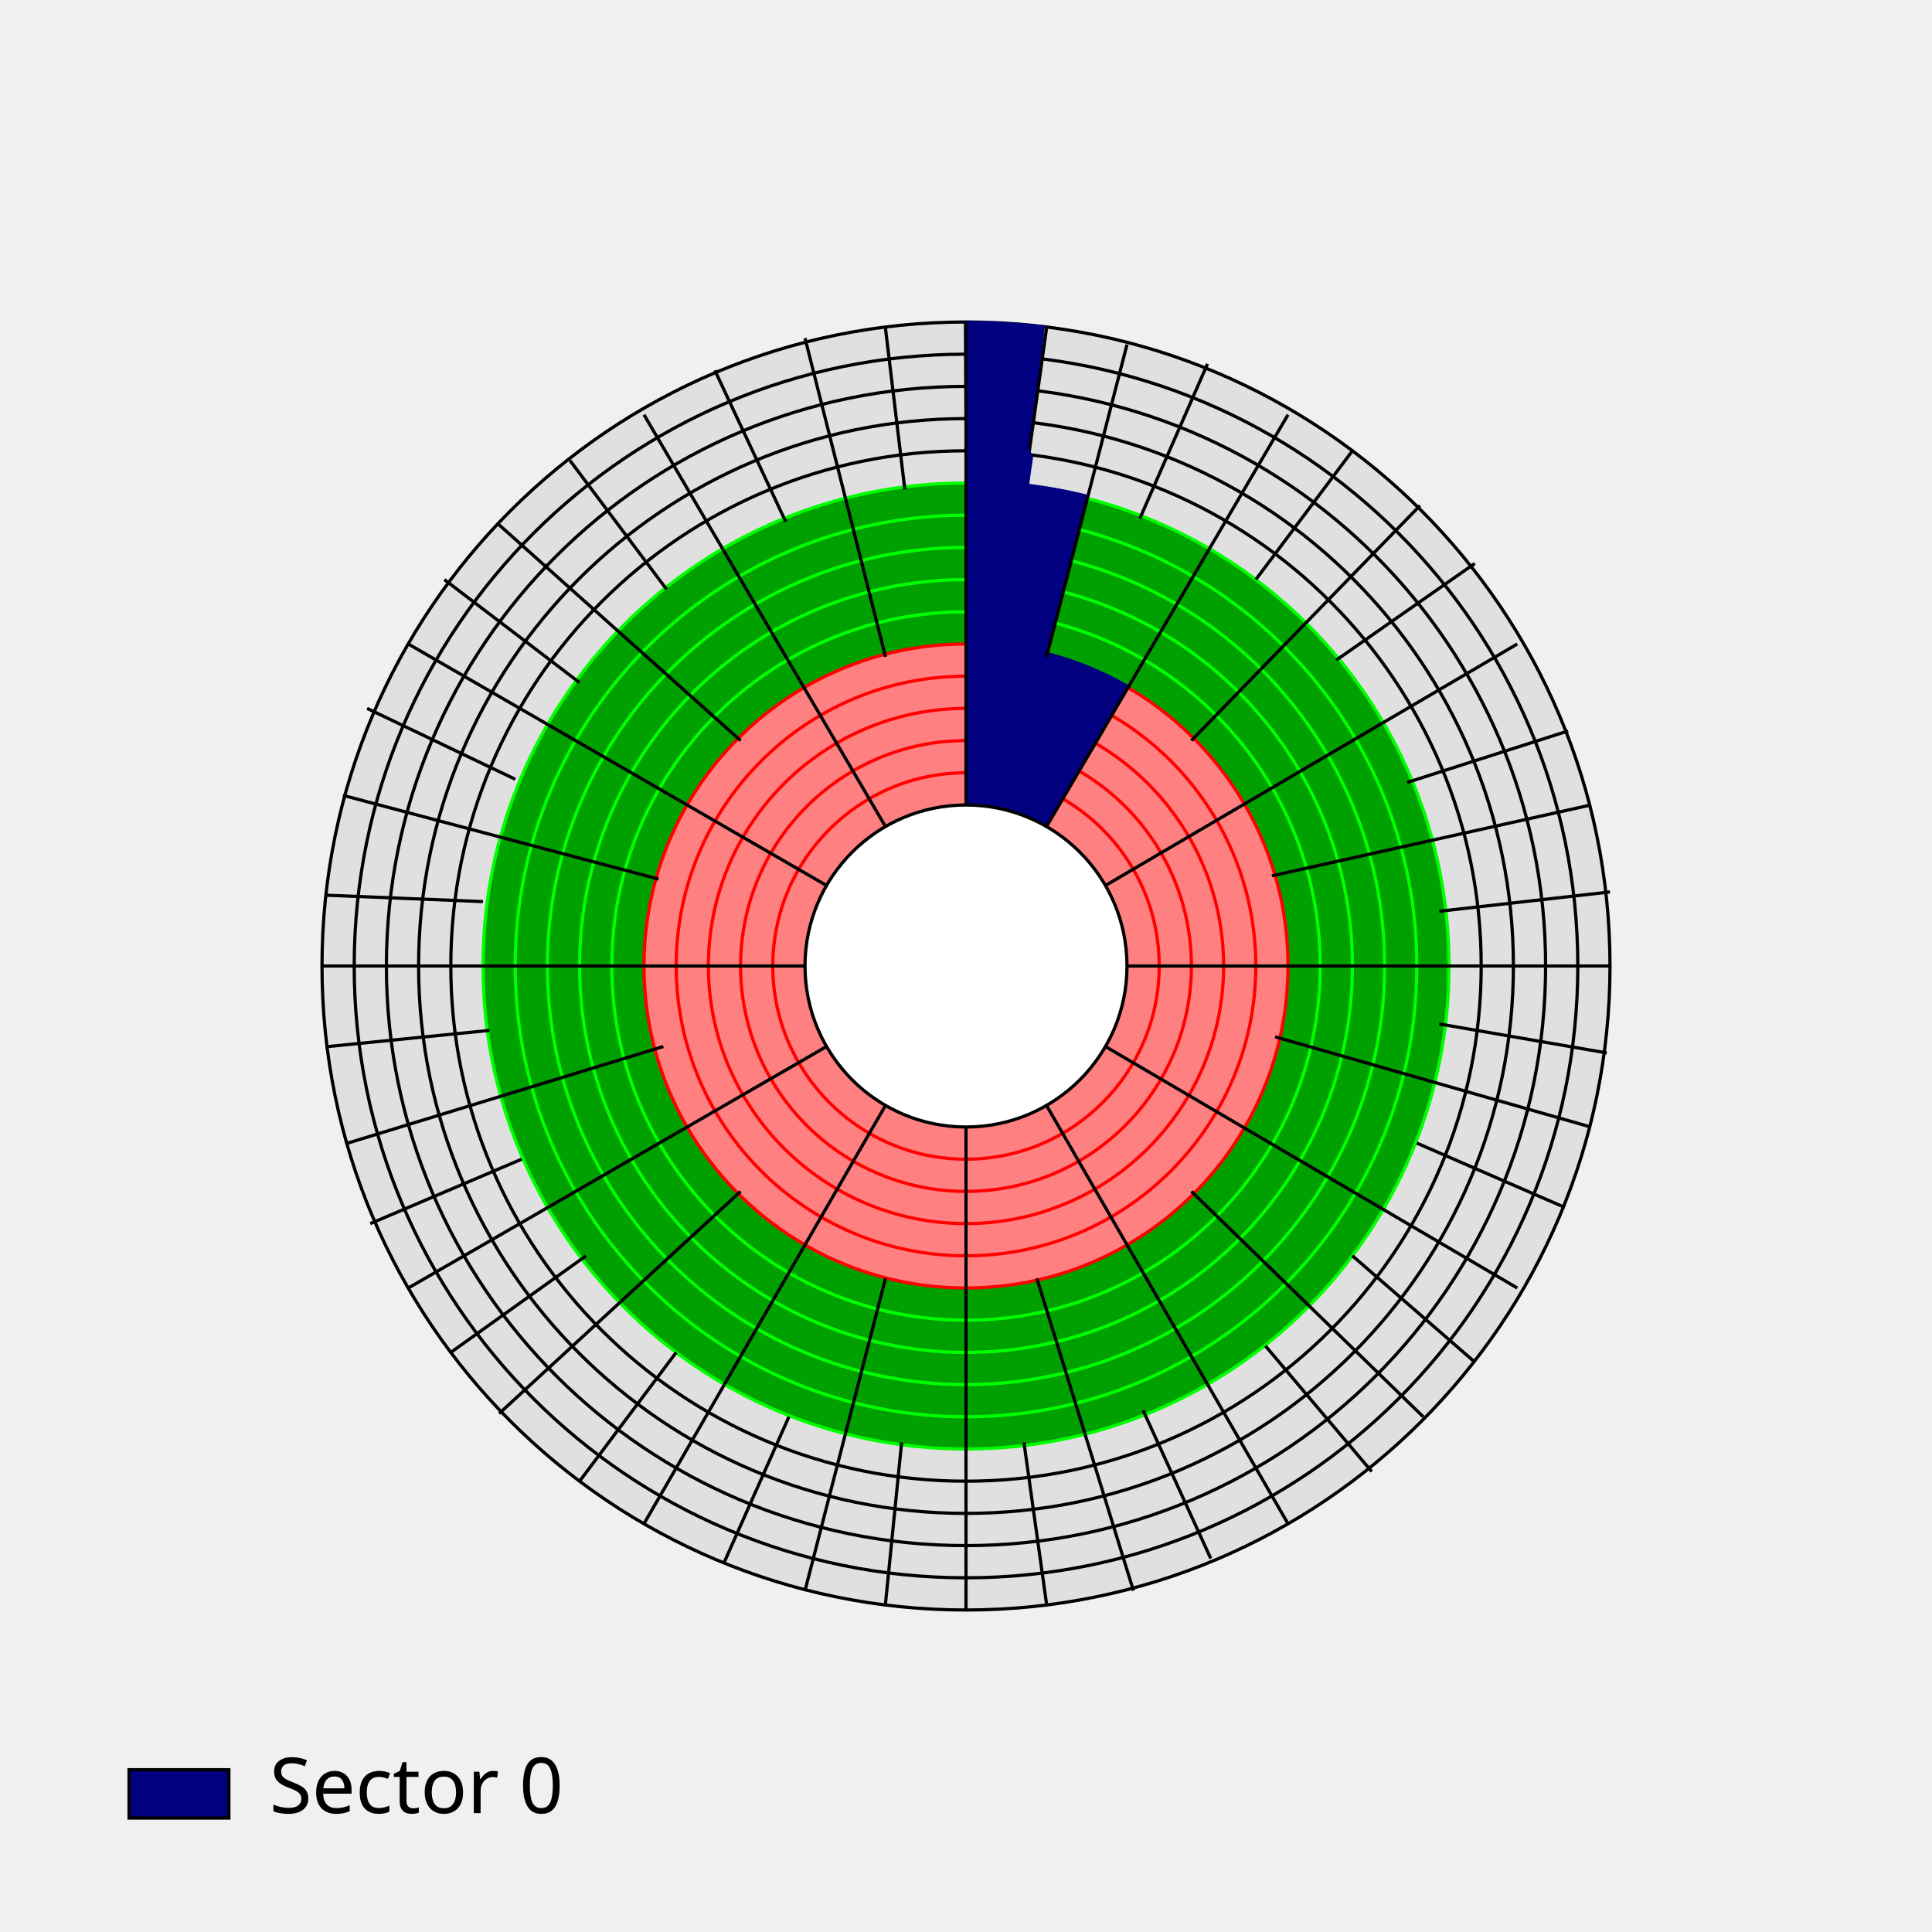
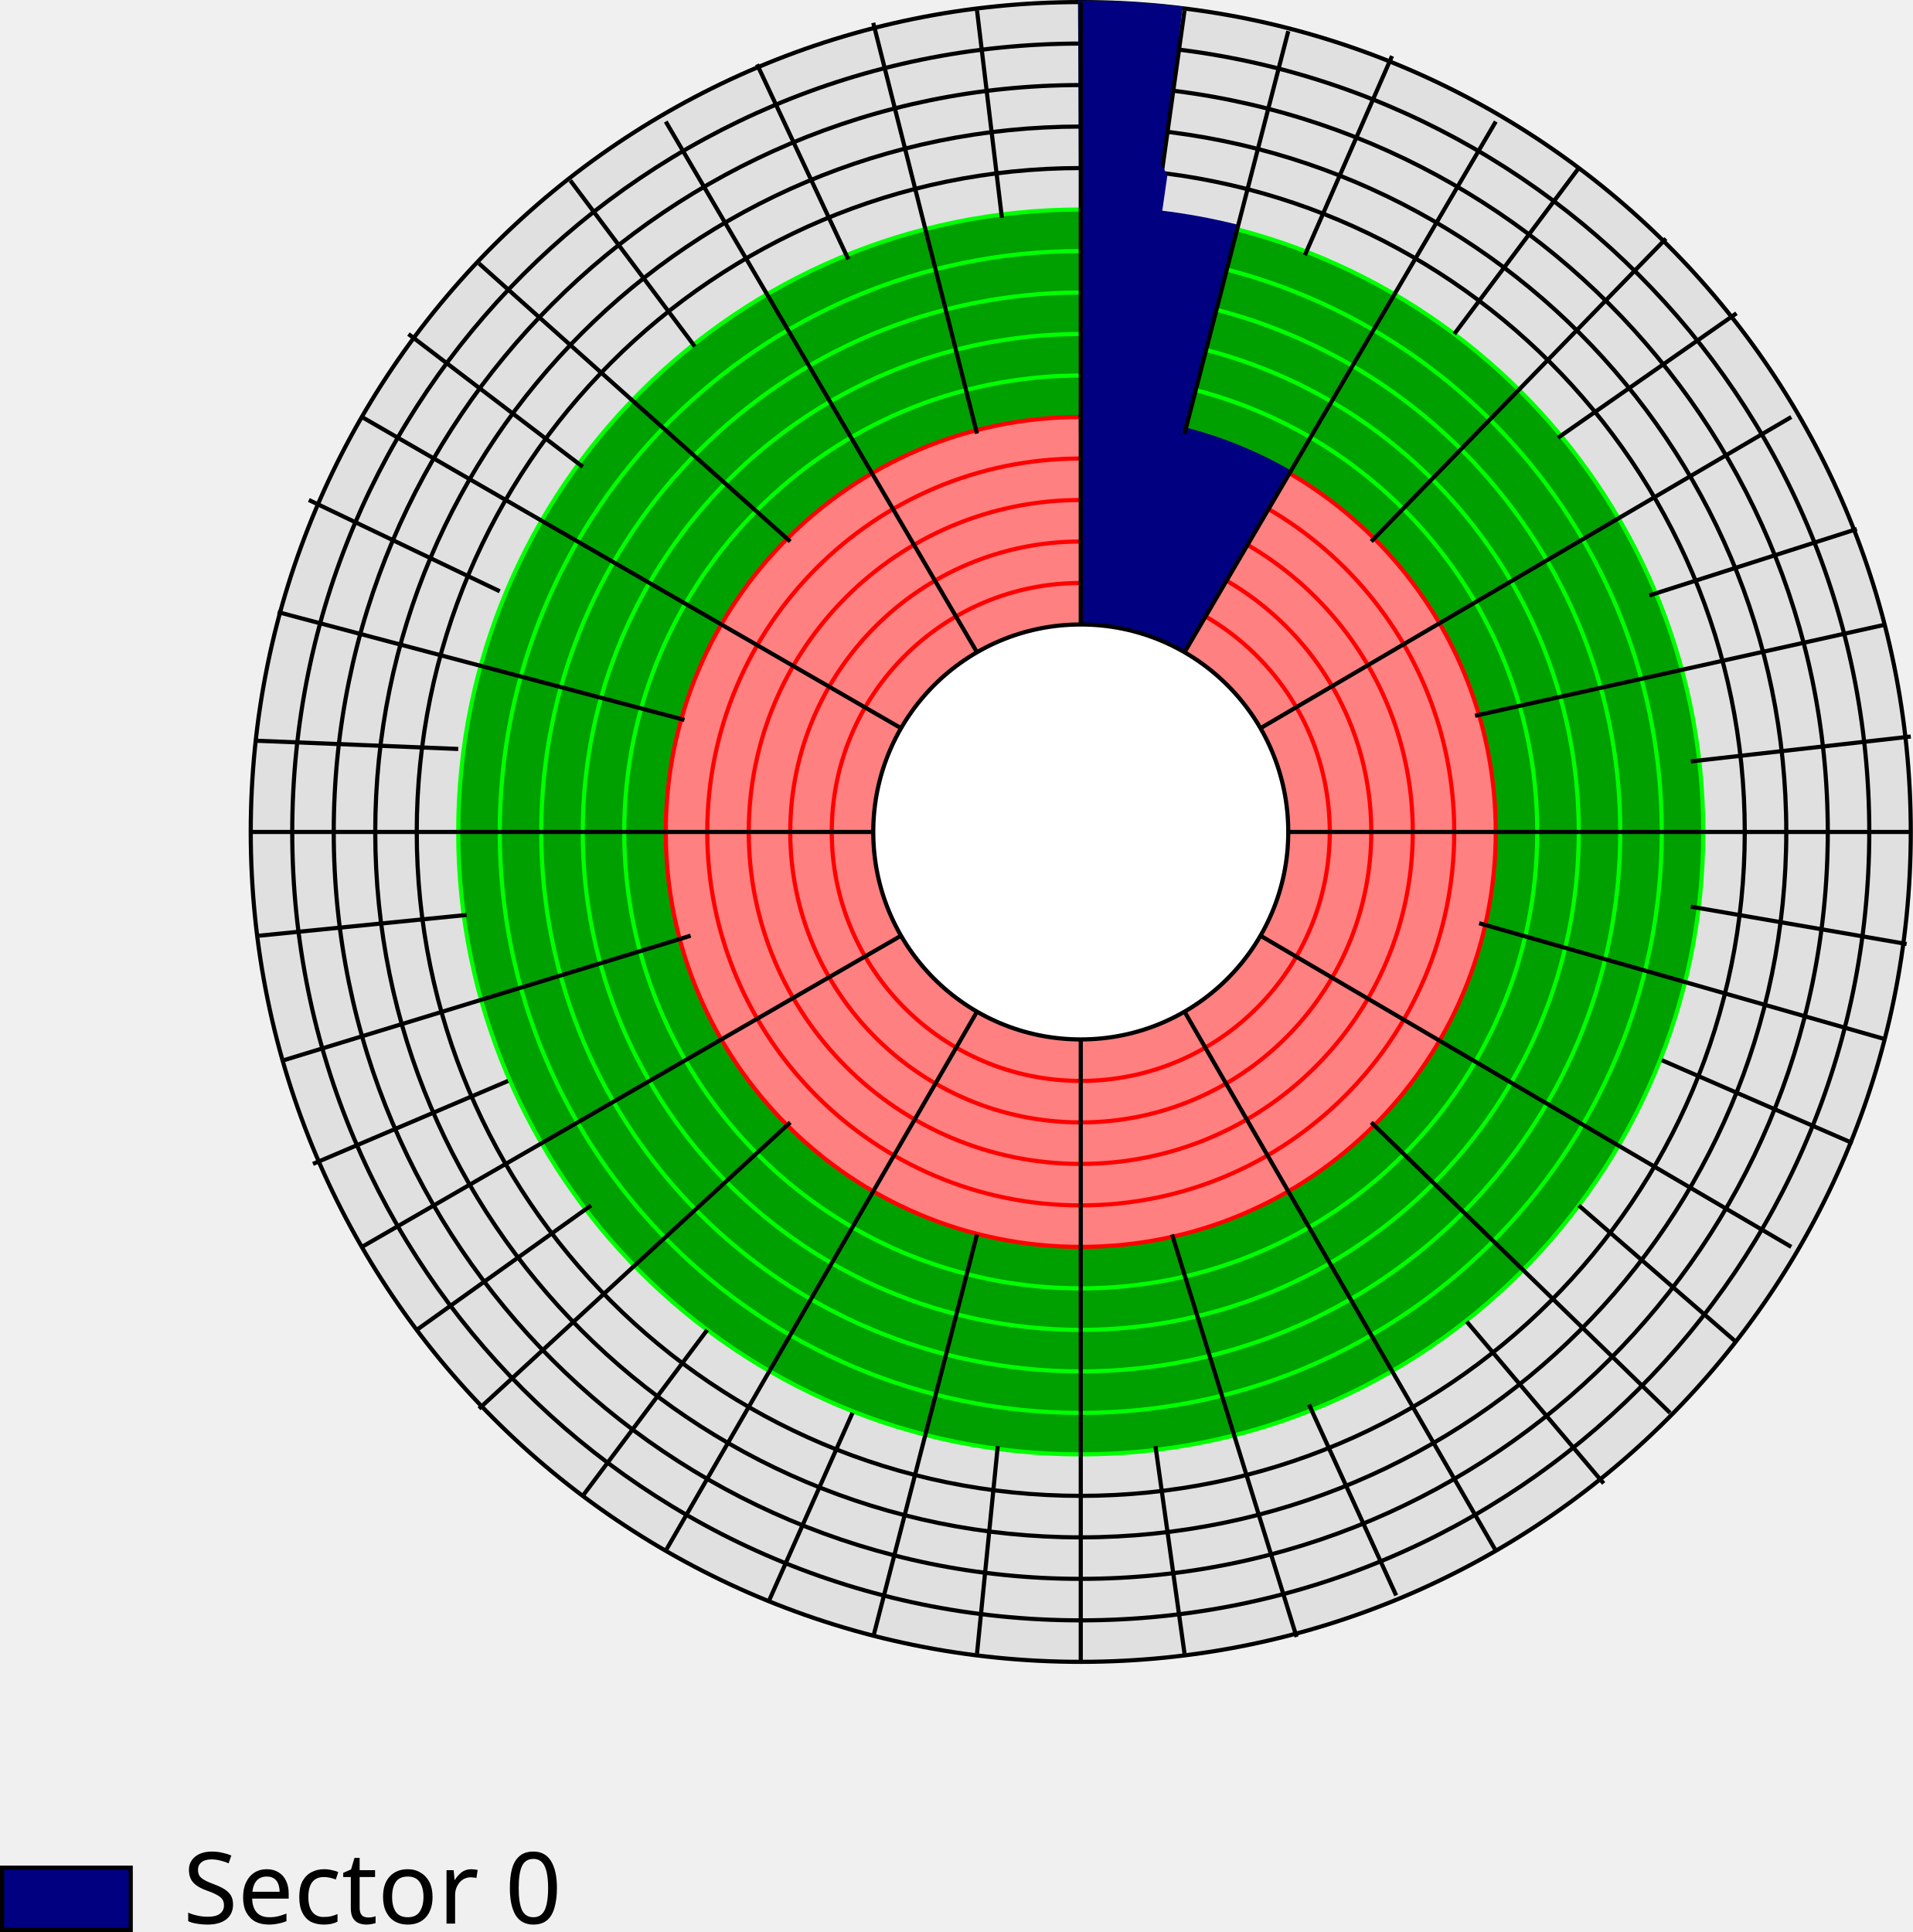
- <svg xmlns="http://www.w3.org/2000/svg" width="600" height="600" version="1.0" id="svg2">
-   <defs id="shapes_n_styles">
-     <marker orient="auto" refY="0.0" refX="0.0" id="Arrow1Mend" style="overflow:visible;">
-       <path d="M 0.0,0.0 L 5.0,-5.0 L -12.5,0.0 L 5.0,5.0 L 0.0,0.0 z " style="fill-rule:evenodd;stroke:#000000;stroke-width:1.0pt;marker-start:none;" transform="scale(0.4) rotate(180)" id="path6" />
-     </marker>
-     <style type="text/css" id="style8">
-       .simple { stroke:#000000; stroke-width:1; fill:none; }
-       .arrow { stroke:#000000; stroke-width:2; marker-end:url(#Arrow1Mend) }
-       .lightGray { stroke:#000000; stroke-width:1; fill:#E0E0E0; }
-       .white { stroke:#000000; stroke-width:1; fill:#FFFFFF; }
-       .lightRed { stroke:#FF0000; stroke-width:1; fill:#FF8080; }
-       .lightBlue { stroke:#0000FF; stroke-width:1; fill:#8080FF;}
-       .violet { stroke:#FF00FF; stroke-width:1; fill:#A000A0;}    
-       .green { stroke:#00FF00; stroke-width:1; fill:#00A000;}
-       .labels {font-size:32px; font-style:normal; font-family:Bitstream Vera Sans}
-     </style>
-   </defs>
-   <circle id="radius200" class="lightGray" cx="300" cy="300" r="200" transform="matrix(-1,0,0,1,600,0)" style="fill:#e0e0e0;stroke:#000000;stroke-width:1" />
-   <circle id="radius150" class="green" cx="300" cy="300" r="150" transform="matrix(-1,0,0,1,600,0)" style="fill:#00a000;stroke:#00ff00;stroke-width:1" />
-   <circle id="radius140" class="green" cx="300" cy="300" r="140" transform="matrix(-1,0,0,1,600,0)" style="fill:#00a000;stroke:#00ff00;stroke-width:1" />
-   <circle id="radius130" class="green" cx="300" cy="300" r="130" transform="matrix(-1,0,0,1,600,0)" style="fill:#00a000;stroke:#00ff00;stroke-width:1" />
-   <circle id="radius120" class="green" cx="300" cy="300" r="120" transform="matrix(-1,0,0,1,600,0)" style="fill:#00a000;stroke:#00ff00;stroke-width:1" />
-   <circle id="radius110" class="green" cx="300" cy="300" r="110" transform="matrix(-1,0,0,1,600,0)" style="fill:#00a000;stroke:#00ff00;stroke-width:1" />
-   <path style="fill:#000080;fill-opacity:1" id="path3118-5" d="m 148.176,115.55 a 21.036,21.036 0 0 1 5.213,-0.625 l -0.123,21.036 z" transform="matrix(-7.188797,0,0,7.188797,1402.978,-677.0243)" />
-   <circle id="radius100" class="lightRed" cx="300" cy="300" r="100" transform="matrix(-1,0,0,1,600,0)" style="fill:#ff8080;stroke:#ff0000;stroke-width:1" />
-   <circle id="radius90" class="lightRed" cx="300" cy="300" r="90" transform="matrix(-1,0,0,1,600,0)" style="fill:#ff8080;stroke:#ff0000;stroke-width:1" />
-   <circle id="radius80" class="lightRed" cx="300" cy="300" r="80" transform="matrix(-1,0,0,1,600,0)" style="fill:#ff8080;stroke:#ff0000;stroke-width:1" />
-   <circle id="radius70" class="lightRed" cx="300" cy="300" r="70" transform="matrix(-1,0,0,1,600,0)" style="fill:#ff8080;stroke:#ff0000;stroke-width:1" />
-   <circle id="radius60" class="lightRed" cx="300" cy="300" r="60" transform="matrix(-1,0,0,1,600,0)" style="fill:#ff8080;stroke:#ff0000;stroke-width:1" />
-   <path style="fill:#000080;fill-opacity:1;stroke-width:0.211;stroke-miterlimit:4;stroke-dasharray:none" id="path3118" d="m 142.794,117.716 a 21.036,21.036 0 0 1 10.595,-2.791 l -0.123,21.036 z" transform="matrix(-4.795103,0,0,4.795103,1035.052,-351.7537)" />
-   <circle id="radius160" class="simple" cx="300" cy="300" r="160" transform="matrix(-1,0,0,1,600,0)" style="fill:none;stroke:#000000;stroke-width:1" />
-   <circle id="radius170" class="simple" cx="300" cy="300" r="170" transform="matrix(-1,0,0,1,600,0)" style="fill:none;stroke:#000000;stroke-width:1" />
-   <circle id="radius180" class="simple" cx="300" cy="300" r="180" transform="matrix(-1,0,0,1,600,0)" style="fill:none;stroke:#000000;stroke-width:1" />
-   <circle id="radius190" class="simple" cx="300" cy="300" r="190" transform="matrix(-1,0,0,1,600,0)" style="fill:none;stroke:#000000;stroke-width:1" />
-   <path style="fill:#000080;fill-opacity:1" id="path3118-5-9" d="m 150.775,115.073 a 21.036,21.036 0 0 1 2.614,-0.148 l -0.123,21.036 z" transform="matrix(-9.650982,0,0,9.650982,1779.682,-1009.485)" />
-   <line id="0" class="simple" x1="250" y1="300" x2="100" y2="300" style="fill:none;stroke:#000000;stroke-width:1" />
-   <circle id="radius50" class="white" cx="300" cy="300" r="50" transform="matrix(-1,0,0,1,600,0)" style="fill:#ffffff;stroke:#000000;stroke-width:1" />
-   <line id="7" class="simple" x1="101" y1="278" x2="150" y2="280" style="fill:none;stroke:#000000;stroke-width:1" />
-   <line id="15" class="simple" x1="106.5" y1="247" x2="204.5" y2="273" style="fill:none;stroke:#000000;stroke-width:1" />
-   <line id="22" class="simple" x1="114" y1="220" x2="160" y2="242" style="fill:none;stroke:#000000;stroke-width:1" />
-   <line id="30" class="simple" x1="126.8" y1="200" x2="256.7" y2="275" style="fill:none;stroke:#000000;stroke-width:1" />
-   <line id="37" class="simple" x1="138" y1="180" x2="180" y2="212" style="fill:none;stroke:#000000;stroke-width:1" />
-   <line id="45" class="simple" x1="155" y1="163" x2="230" y2="230" style="fill:none;stroke:#000000;stroke-width:1" />
-   <line id="52" class="simple" x1="177" y1="143" x2="207" y2="183" style="fill:none;stroke:#000000;stroke-width:1" />
-   <line id="60" class="simple" x1="200" y1="128.8" x2="275" y2="256.7" style="fill:none;stroke:#000000;stroke-width:1" />
-   <line id="67" class="simple" x1="222" y1="115" x2="244" y2="162" style="fill:none;stroke:#000000;stroke-width:1" />
-   <line id="75" class="simple" x1="250" y1="105" x2="275" y2="204" style="fill:none;stroke:#000000;stroke-width:1" />
-   <line id="82" class="simple" x1="275" y1="102" x2="281" y2="152" style="fill:none;stroke:#000000;stroke-width:1" />
-   <line id="90" class="simple" x1="300" y1="100" x2="300" y2="250" style="fill:none;stroke:#000000;stroke-width:1" />
-   <line id="97" class="simple" x1="325" y1="102" x2="318" y2="152" style="fill:none;stroke:#000000;stroke-width:1" />
-   <line id="105" class="simple" x1="350" y1="107" x2="325" y2="204" style="fill:none;stroke:#000000;stroke-width:1" />
-   <line id="112" class="simple" x1="375" y1="113" x2="354" y2="161" style="fill:none;stroke:#000000;stroke-width:1" />
-   <line id="120" class="simple" x1="400" y1="128.8" x2="325" y2="256.7" style="fill:none;stroke:#000000;stroke-width:1" />
-   <line id="127" class="simple" x1="420" y1="140" x2="390" y2="180" style="fill:none;stroke:#000000;stroke-width:1" />
-   <line id="135" class="simple" x1="441" y1="157" x2="370" y2="230" style="fill:none;stroke:#000000;stroke-width:1" />
-   <line id="142" class="simple" x1="458" y1="175" x2="415" y2="205" style="fill:none;stroke:#000000;stroke-width:1" />
-   <line id="150" class="simple" x1="471.2" y1="200" x2="343.3" y2="275" style="fill:none;stroke:#000000;stroke-width:1" />
-   <line id="157" class="simple" x1="487" y1="227" x2="437" y2="243" style="fill:none;stroke:#000000;stroke-width:1" />
-   <line id="165" class="simple" x1="494" y1="250" x2="395" y2="272" style="fill:none;stroke:#000000;stroke-width:1" />
-   <line id="172" class="simple" x1="500" y1="277" x2="447" y2="283" style="fill:none;stroke:#000000;stroke-width:1" />
-   <line id="180" class="simple" x1="500" y1="300" x2="350" y2="300" style="fill:none;stroke:#000000;stroke-width:1" />
-   <line id="187" class="simple" x1="499" y1="327" x2="447" y2="318" style="fill:none;stroke:#000000;stroke-width:1" />
-   <line id="195" class="simple" x1="494" y1="350" x2="396" y2="322" style="fill:none;stroke:#000000;stroke-width:1" />
-   <line id="202" class="simple" x1="486" y1="375" x2="440" y2="355" style="fill:none;stroke:#000000;stroke-width:1" />
-   <line id="210" class="simple" x1="471.2" y1="400" x2="343.3" y2="325" style="fill:none;stroke:#000000;stroke-width:1" />
-   <line id="217" class="simple" x1="458" y1="423" x2="420" y2="390" style="fill:none;stroke:#000000;stroke-width:1" />
-   <line id="225" class="simple" x1="442" y1="440" x2="370" y2="370" style="fill:none;stroke:#000000;stroke-width:1" />
-   <line id="232" class="simple" x1="426" y1="457" x2="393" y2="418" style="fill:none;stroke:#000000;stroke-width:1" />
-   <line id="240" class="simple" x1="400" y1="473.2" x2="325" y2="343.3" style="fill:none;stroke:#000000;stroke-width:1" />
-   <line id="247" class="simple" x1="376" y1="484" x2="355" y2="438" style="fill:none;stroke:#000000;stroke-width:1" />
-   <line id="255" class="simple" x1="352" y1="494" x2="322" y2="397" style="fill:none;stroke:#000000;stroke-width:1" />
-   <line id="262" class="simple" x1="325" y1="498" x2="318" y2="448" style="fill:none;stroke:#000000;stroke-width:1" />
-   <line id="270" class="simple" x1="300" y1="350" x2="300" y2="500" style="fill:none;stroke:#000000;stroke-width:1" />
-   <line id="277" class="simple" x1="275" y1="498" x2="280" y2="448" style="fill:none;stroke:#000000;stroke-width:1" />
-   <line id="285" class="simple" x1="250" y1="494" x2="275" y2="397" style="fill:none;stroke:#000000;stroke-width:1" />
-   <line id="292" class="simple" x1="225" y1="485" x2="245" y2="440" style="fill:none;stroke:#000000;stroke-width:1" />
-   <line id="300" class="simple" x1="200" y1="473.2" x2="275" y2="343.3" style="fill:none;stroke:#000000;stroke-width:1" />
-   <line id="307" class="simple" x1="180" y1="460" x2="210" y2="420" style="fill:none;stroke:#000000;stroke-width:1" />
-   <line id="315" class="simple" x1="155" y1="439" x2="230" y2="370" style="fill:none;stroke:#000000;stroke-width:1" />
-   <line id="322" class="simple" x1="140" y1="420" x2="182" y2="390" style="fill:none;stroke:#000000;stroke-width:1" />
-   <line id="330" class="simple" x1="126.8" y1="400" x2="256.7" y2="325" style="fill:none;stroke:#000000;stroke-width:1" />
-   <line id="337" class="simple" x1="115" y1="380" x2="162" y2="360" style="fill:none;stroke:#000000;stroke-width:1" />
-   <line id="345" class="simple" x1="108" y1="355" x2="206" y2="325" style="fill:none;stroke:#000000;stroke-width:1" />
-   <line id="352" class="simple" x1="102" y1="325" x2="152" y2="320" style="fill:none;stroke:#000000;stroke-width:1" />
-   <path style="fill:#000080;fill-opacity:1" id="path3168" d="m 279.145,141.825 a 6.718,26.87 0 0 1 3.383,-3.565 l -0.039,26.87 z" transform="matrix(-1,0,0,1,600,0)" />
-   <rect style="fill:#000080;fill-opacity:1;stroke:#000000;stroke-width:1;stroke-miterlimit:4;stroke-dasharray:none" id="rect3962" width="31" height="15" x="40.081" y="549.607" />
-   <text xml:space="preserve" style="font-size:40px;font-style:normal;font-weight:normal;line-height:125%;letter-spacing:0px;word-spacing:0px;fill:#000000;fill-opacity:1;stroke:none;font-family:Sans" x="83.692" y="563.078" id="text3964">
-     <tspan id="tspan3966" x="83.692" y="563.078" style="font-size:24px">Sector 0</tspan>
-   </text>
+ <svg xmlns="http://www.w3.org/2000/svg" width="121.951mm" height="123.192mm" viewBox="0 0 121.951 123.192" version="1.1" id="svg3895">
+   <defs id="defs3889" />
+   <g id="layer1" transform="translate(-40.32194,-61.53507)">
+     <circle id="radius200" class="lightGray" cx="-109.224" cy="114.584" r="52.917" transform="scale(-1,1)" style="fill:#e0e0e0;stroke:#000000;stroke-width:0.265" />
+     <circle id="radius150" class="green" cx="-109.224" cy="114.584" r="39.688" transform="scale(-1,1)" style="fill:#00a000;stroke:#00ff00;stroke-width:0.265" />
+     <circle id="radius140" class="green" cx="-109.224" cy="114.584" r="37.042" transform="scale(-1,1)" style="fill:#00a000;stroke:#00ff00;stroke-width:0.265" />
+     <circle id="radius130" class="green" cx="-109.224" cy="114.584" r="34.396" transform="scale(-1,1)" style="fill:#00a000;stroke:#00ff00;stroke-width:0.265" />
+     <circle id="radius120" class="green" cx="-109.224" cy="114.584" r="31.75" transform="scale(-1,1)" style="fill:#00a000;stroke:#00ff00;stroke-width:0.265" />
+     <circle id="radius110" class="green" cx="-109.224" cy="114.584" r="29.104" transform="scale(-1,1)" style="fill:#00a000;stroke:#00ff00;stroke-width:0.265" />
+     <path style="fill:#000080;fill-opacity:1;stroke-width:1.902" id="path3118-5" d="m -119.217,75.859 a 40.012,40.012 0 0 1 9.914,-1.188 l -0.235,40.011 z" transform="scale(-1,1)" />
+     <circle id="radius100" class="lightRed" cx="-109.224" cy="114.584" r="26.458" transform="scale(-1,1)" style="fill:#ff8080;stroke:#ff0000;stroke-width:0.265" />
+     <circle id="radius90" class="lightRed" cx="-109.224" cy="114.584" r="23.812" transform="scale(-1,1)" style="fill:#ff8080;stroke:#ff0000;stroke-width:0.265" />
+     <circle id="radius80" class="lightRed" cx="-109.224" cy="114.584" r="21.167" transform="scale(-1,1)" style="fill:#ff8080;stroke:#ff0000;stroke-width:0.265" />
+     <circle id="radius70" class="lightRed" cx="-109.224" cy="114.584" r="18.521" transform="scale(-1,1)" style="fill:#ff8080;stroke:#ff0000;stroke-width:0.265" />
+     <circle id="radius60" class="lightRed" cx="-109.224" cy="114.584" r="15.875" transform="scale(-1,1)" style="fill:#ff8080;stroke:#ff0000;stroke-width:0.265" />
+     <path style="fill:#000080;fill-opacity:1;stroke-width:0.268;stroke-miterlimit:4;stroke-dasharray:none" id="path3118" d="m -122.544,91.488 a 26.689,26.689 0 0 1 13.442,-3.541 l -0.156,26.689 z" transform="scale(-1,1)" />
+     <circle id="radius160" class="simple" cx="-109.224" cy="114.584" r="42.333" transform="scale(-1,1)" style="fill:none;stroke:#000000;stroke-width:0.265" />
+     <circle id="radius170" class="simple" cx="-109.224" cy="114.584" r="44.979" transform="scale(-1,1)" style="fill:none;stroke:#000000;stroke-width:0.265" />
+     <circle id="radius180" class="simple" cx="-109.224" cy="114.584" r="47.625" transform="scale(-1,1)" style="fill:none;stroke:#000000;stroke-width:0.265" />
+     <circle id="radius190" class="simple" cx="-109.224" cy="114.584" r="50.271" transform="scale(-1,1)" style="fill:none;stroke:#000000;stroke-width:0.265" />
+     <path style="fill:#000080;fill-opacity:1;stroke-width:2.553" id="path3118-5-9" d="m -115.722,61.953 a 53.716,53.716 0 0 1 6.675,-0.377 l -0.315,53.715 z" transform="scale(-1,1)" />
+     <line id="0" class="simple" x1="95.995" y1="114.584" x2="56.308" y2="114.584" style="fill:none;stroke:#000000;stroke-width:0.265" />
+     <circle id="radius50" class="white" cx="-109.224" cy="114.584" r="13.229" transform="scale(-1,1)" style="fill:#ffffff;stroke:#000000;stroke-width:0.265" />
+     <line id="7" class="simple" x1="56.572" y1="108.763" x2="69.537" y2="109.292" style="fill:none;stroke:#000000;stroke-width:0.265" />
+     <line id="15" class="simple" x1="58.027" y1="100.561" x2="83.957" y2="107.44" style="fill:none;stroke:#000000;stroke-width:0.265" />
+     <line id="22" class="simple" x1="60.012" y1="93.417" x2="72.183" y2="99.238" style="fill:none;stroke:#000000;stroke-width:0.265" />
+     <line id="30" class="simple" x1="63.399" y1="88.126" x2="97.768" y2="107.969" style="fill:none;stroke:#000000;stroke-width:0.265" />
+     <line id="37" class="simple" x1="66.362" y1="82.834" x2="77.474" y2="91.301" style="fill:none;stroke:#000000;stroke-width:0.265" />
+     <line id="45" class="simple" x1="70.86" y1="78.336" x2="90.703" y2="96.063" style="fill:none;stroke:#000000;stroke-width:0.265" />
+     <line id="52" class="simple" x1="76.681" y1="73.044" x2="84.618" y2="83.628" style="fill:none;stroke:#000000;stroke-width:0.265" />
+     <line id="60" class="simple" x1="82.766" y1="69.287" x2="102.61" y2="103.128" style="fill:none;stroke:#000000;stroke-width:0.265" />
+     <line id="67" class="simple" x1="88.587" y1="65.636" x2="94.408" y2="78.072" style="fill:none;stroke:#000000;stroke-width:0.265" />
+     <line id="75" class="simple" x1="95.995" y1="62.99" x2="102.61" y2="89.184" style="fill:none;stroke:#000000;stroke-width:0.265" />
+     <line id="82" class="simple" x1="102.61" y1="62.197" x2="104.197" y2="75.426" style="fill:none;stroke:#000000;stroke-width:0.265" />
+     <line id="90" class="simple" x1="109.224" y1="61.667" x2="109.224" y2="101.355" style="fill:none;stroke:#000000;stroke-width:0.265" />
+     <line id="97" class="simple" x1="115.839" y1="62.197" x2="113.987" y2="75.426" style="fill:none;stroke:#000000;stroke-width:0.265" />
+     <line id="105" class="simple" x1="122.454" y1="63.519" x2="115.839" y2="89.184" style="fill:none;stroke:#000000;stroke-width:0.265" />
+     <line id="112" class="simple" x1="129.068" y1="65.107" x2="123.512" y2="77.807" style="fill:none;stroke:#000000;stroke-width:0.265" />
+     <line id="120" class="simple" x1="135.683" y1="69.287" x2="115.839" y2="103.128" style="fill:none;stroke:#000000;stroke-width:0.265" />
+     <line id="127" class="simple" x1="140.974" y1="72.251" x2="133.037" y2="82.834" style="fill:none;stroke:#000000;stroke-width:0.265" />
+     <line id="135" class="simple" x1="146.531" y1="76.749" x2="127.745" y2="96.063" style="fill:none;stroke:#000000;stroke-width:0.265" />
+     <line id="142" class="simple" x1="151.029" y1="81.511" x2="139.651" y2="89.449" style="fill:none;stroke:#000000;stroke-width:0.265" />
+     <line id="150" class="simple" x1="154.521" y1="88.126" x2="120.681" y2="107.969" style="fill:none;stroke:#000000;stroke-width:0.265" />
+     <line id="157" class="simple" x1="158.701" y1="95.269" x2="145.472" y2="99.503" style="fill:none;stroke:#000000;stroke-width:0.265" />
+     <line id="165" class="simple" x1="160.554" y1="101.355" x2="134.36" y2="107.176" style="fill:none;stroke:#000000;stroke-width:0.265" />
+     <line id="172" class="simple" x1="162.141" y1="108.499" x2="148.118" y2="110.086" style="fill:none;stroke:#000000;stroke-width:0.265" />
+     <line id="180" class="simple" x1="162.141" y1="114.584" x2="122.454" y2="114.584" style="fill:none;stroke:#000000;stroke-width:0.265" />
+     <line id="187" class="simple" x1="161.876" y1="121.728" x2="148.118" y2="119.347" style="fill:none;stroke:#000000;stroke-width:0.265" />
+     <line id="195" class="simple" x1="160.554" y1="127.813" x2="134.624" y2="120.405" style="fill:none;stroke:#000000;stroke-width:0.265" />
+     <line id="202" class="simple" x1="158.437" y1="134.428" x2="146.266" y2="129.136" style="fill:none;stroke:#000000;stroke-width:0.265" />
+     <line id="210" class="simple" x1="154.521" y1="141.042" x2="120.681" y2="121.199" style="fill:none;stroke:#000000;stroke-width:0.265" />
+     <line id="217" class="simple" x1="151.029" y1="147.128" x2="140.974" y2="138.397" style="fill:none;stroke:#000000;stroke-width:0.265" />
+     <line id="225" class="simple" x1="146.795" y1="151.626" x2="127.745" y2="133.105" style="fill:none;stroke:#000000;stroke-width:0.265" />
+     <line id="232" class="simple" x1="142.562" y1="156.124" x2="133.831" y2="145.805" style="fill:none;stroke:#000000;stroke-width:0.265" />
+     <line id="240" class="simple" x1="135.683" y1="160.41" x2="115.839" y2="126.04" style="fill:none;stroke:#000000;stroke-width:0.265" />
+     <line id="247" class="simple" x1="129.333" y1="163.267" x2="123.776" y2="151.097" style="fill:none;stroke:#000000;stroke-width:0.265" />
+     <line id="255" class="simple" x1="122.983" y1="165.913" x2="115.045" y2="140.249" style="fill:none;stroke:#000000;stroke-width:0.265" />
+     <line id="262" class="simple" x1="115.839" y1="166.972" x2="113.987" y2="153.742" style="fill:none;stroke:#000000;stroke-width:0.265" />
+     <line id="270" class="simple" x1="109.224" y1="127.813" x2="109.224" y2="167.501" style="fill:none;stroke:#000000;stroke-width:0.265" />
+     <line id="277" class="simple" x1="102.61" y1="166.972" x2="103.933" y2="153.742" style="fill:none;stroke:#000000;stroke-width:0.265" />
+     <line id="285" class="simple" x1="95.995" y1="165.913" x2="102.61" y2="140.249" style="fill:none;stroke:#000000;stroke-width:0.265" />
+     <line id="292" class="simple" x1="89.381" y1="163.532" x2="94.672" y2="151.626" style="fill:none;stroke:#000000;stroke-width:0.265" />
+     <line id="300" class="simple" x1="82.766" y1="160.41" x2="102.61" y2="126.04" style="fill:none;stroke:#000000;stroke-width:0.265" />
+     <line id="307" class="simple" x1="77.474" y1="156.917" x2="85.412" y2="146.334" style="fill:none;stroke:#000000;stroke-width:0.265" />
+     <line id="315" class="simple" x1="70.86" y1="151.361" x2="90.703" y2="133.105" style="fill:none;stroke:#000000;stroke-width:0.265" />
+     <line id="322" class="simple" x1="66.891" y1="146.334" x2="78.004" y2="138.397" style="fill:none;stroke:#000000;stroke-width:0.265" />
+     <line id="330" class="simple" x1="63.399" y1="141.042" x2="97.768" y2="121.199" style="fill:none;stroke:#000000;stroke-width:0.265" />
+     <line id="337" class="simple" x1="60.276" y1="135.751" x2="72.712" y2="130.459" style="fill:none;stroke:#000000;stroke-width:0.265" />
+     <line id="345" class="simple" x1="58.424" y1="129.136" x2="84.354" y2="121.199" style="fill:none;stroke:#000000;stroke-width:0.265" />
+     <line id="352" class="simple" x1="56.837" y1="121.199" x2="70.066" y2="119.876" style="fill:none;stroke:#000000;stroke-width:0.265" />
+     <path style="fill:#000080;fill-opacity:1;stroke-width:0.265" id="path3168" d="m -114.742,72.734 a 1.777,7.109 0 0 1 0.895,-0.943 l -0.01,7.109 z" transform="scale(-1,1)" />
+     <rect style="fill:#000080;fill-opacity:1;stroke:#000000;stroke-width:0.265;stroke-miterlimit:4;stroke-dasharray:none" id="rect3962" width="8.202" height="3.969" x="40.454" y="180.626" />
+     <text xml:space="preserve" style="font-style:normal;font-weight:normal;font-size:3.175px;line-height:0%;font-family:sans-serif;letter-spacing:0px;word-spacing:0px;fill:#000000;fill-opacity:1;stroke:none;stroke-width:0.265" x="51.993" y="184.19" id="text3964">
+       <tspan id="tspan3966" x="51.993" y="184.19" style="font-size:6.35px;line-height:1.25;font-family:sans-serif;stroke-width:0.265">Sector 0</tspan>
+     </text>
+   </g>
</svg>
